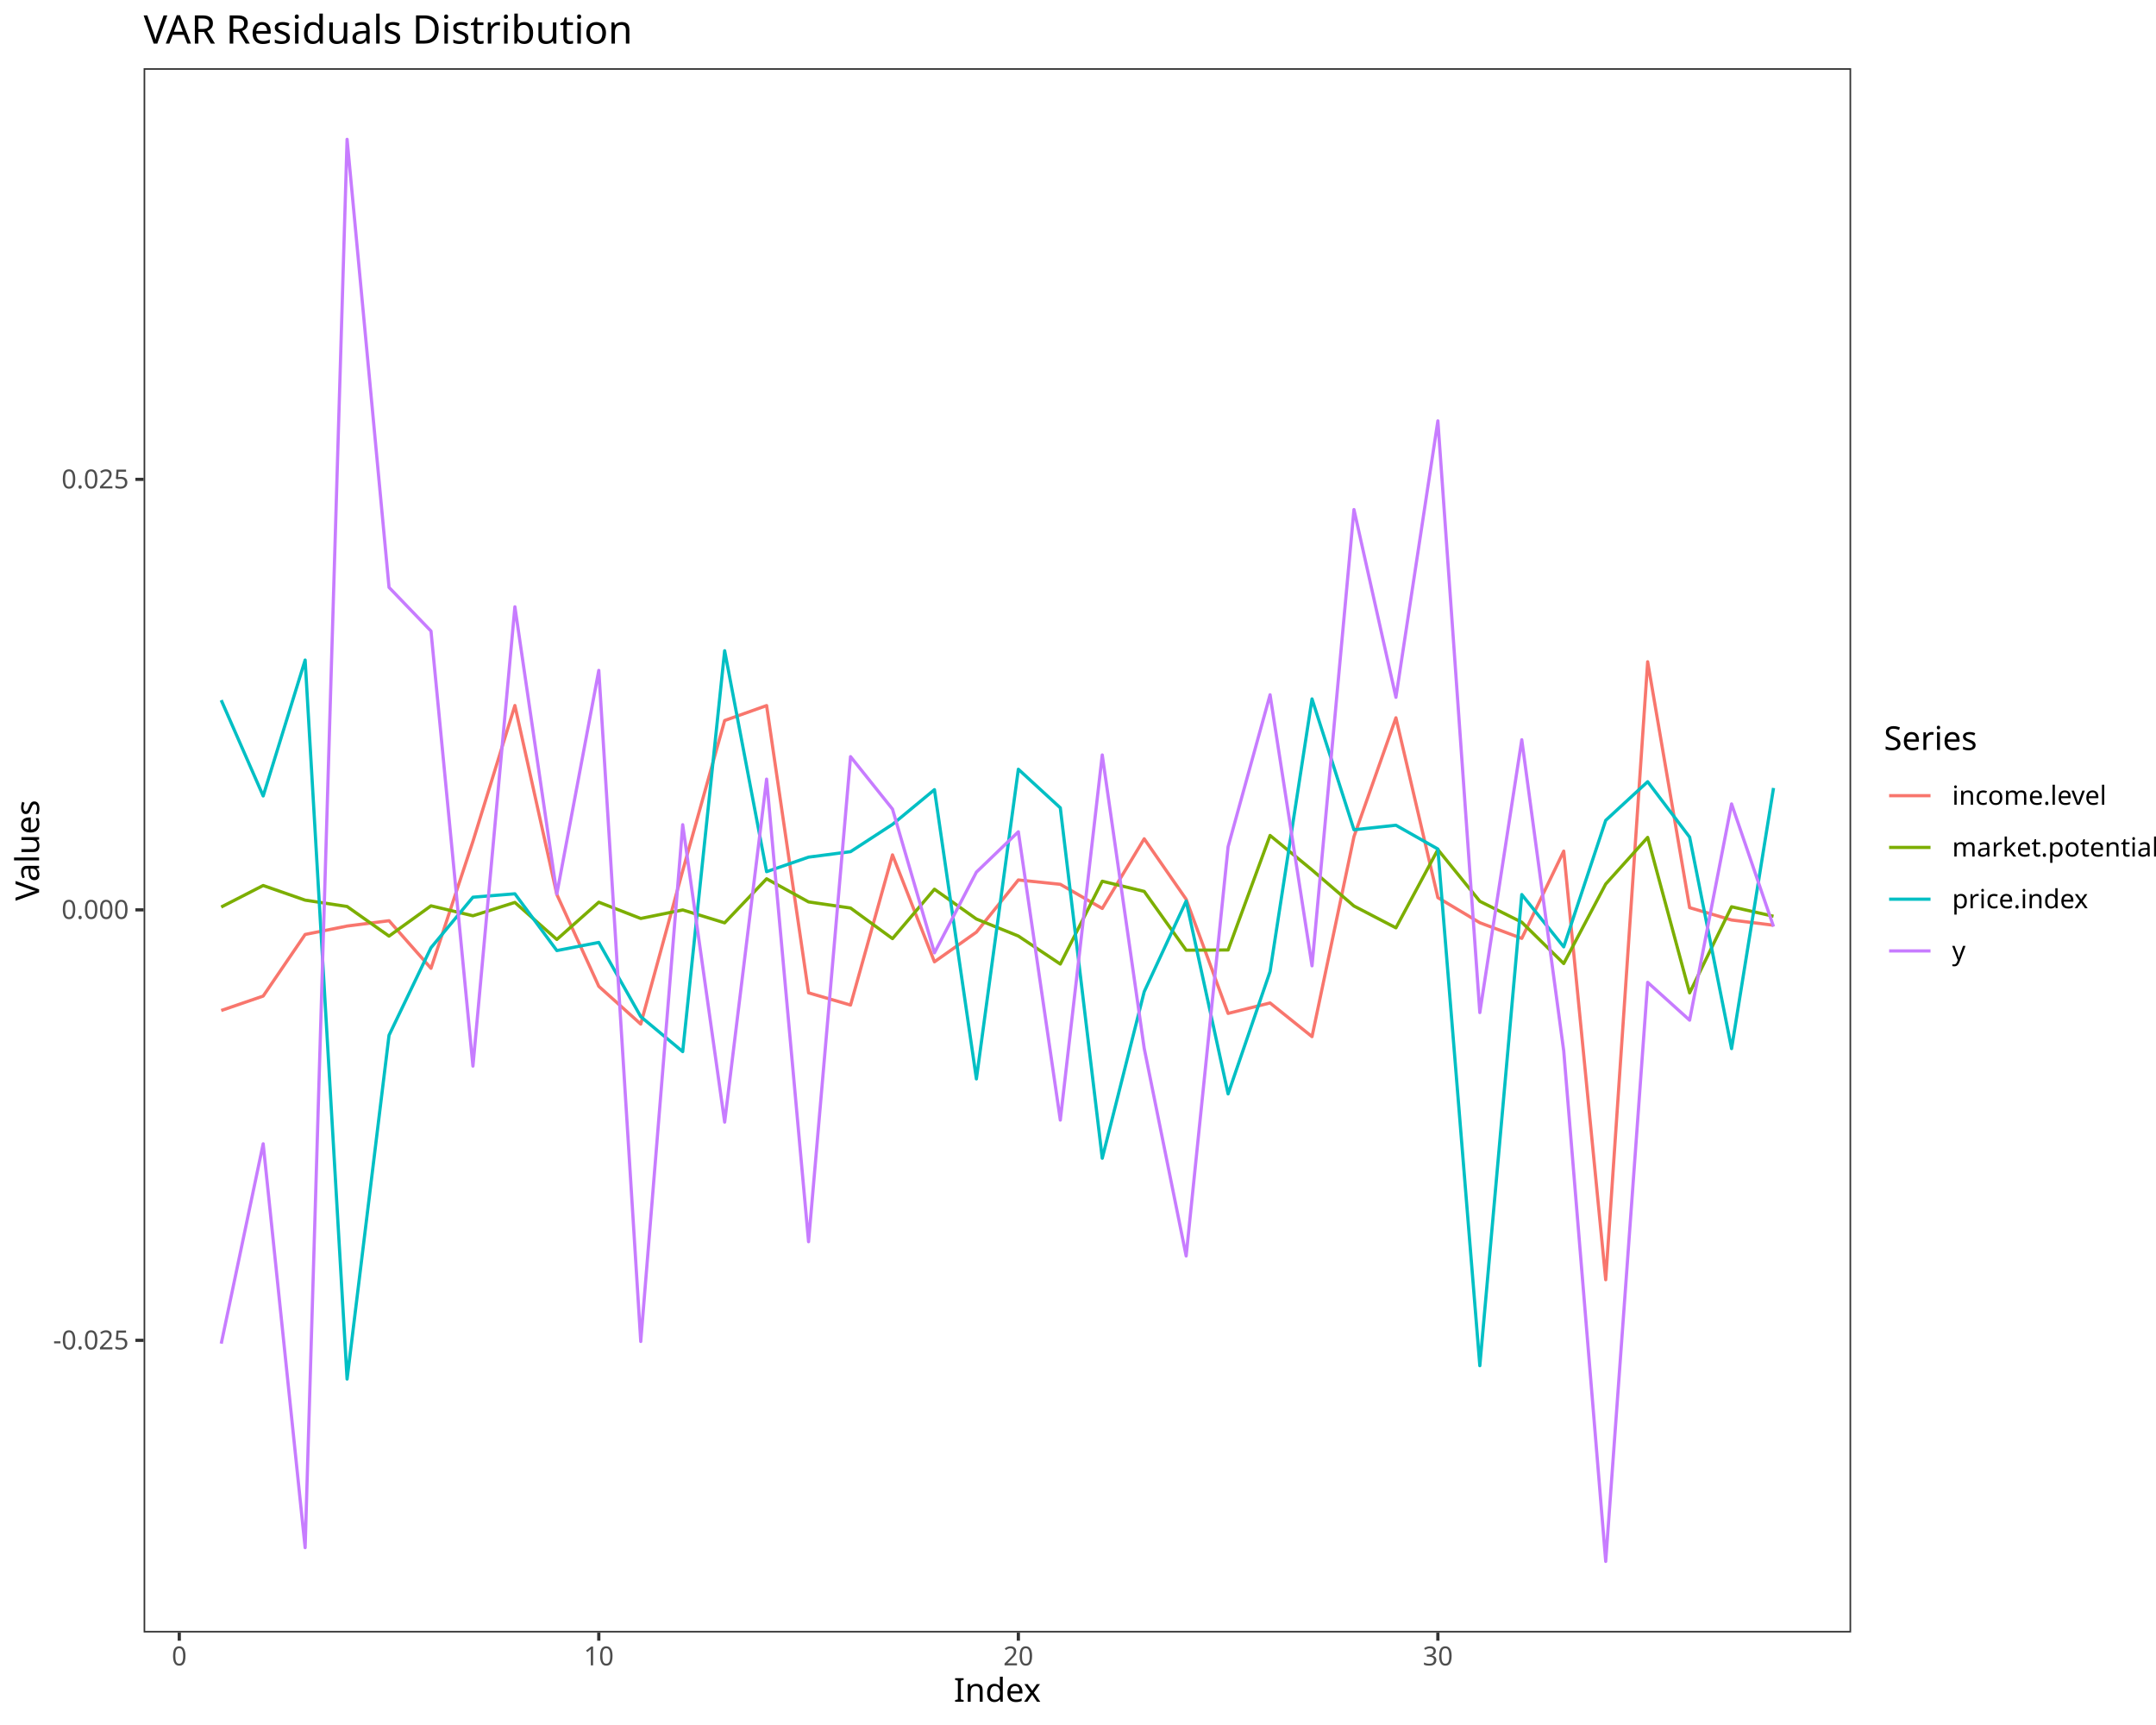
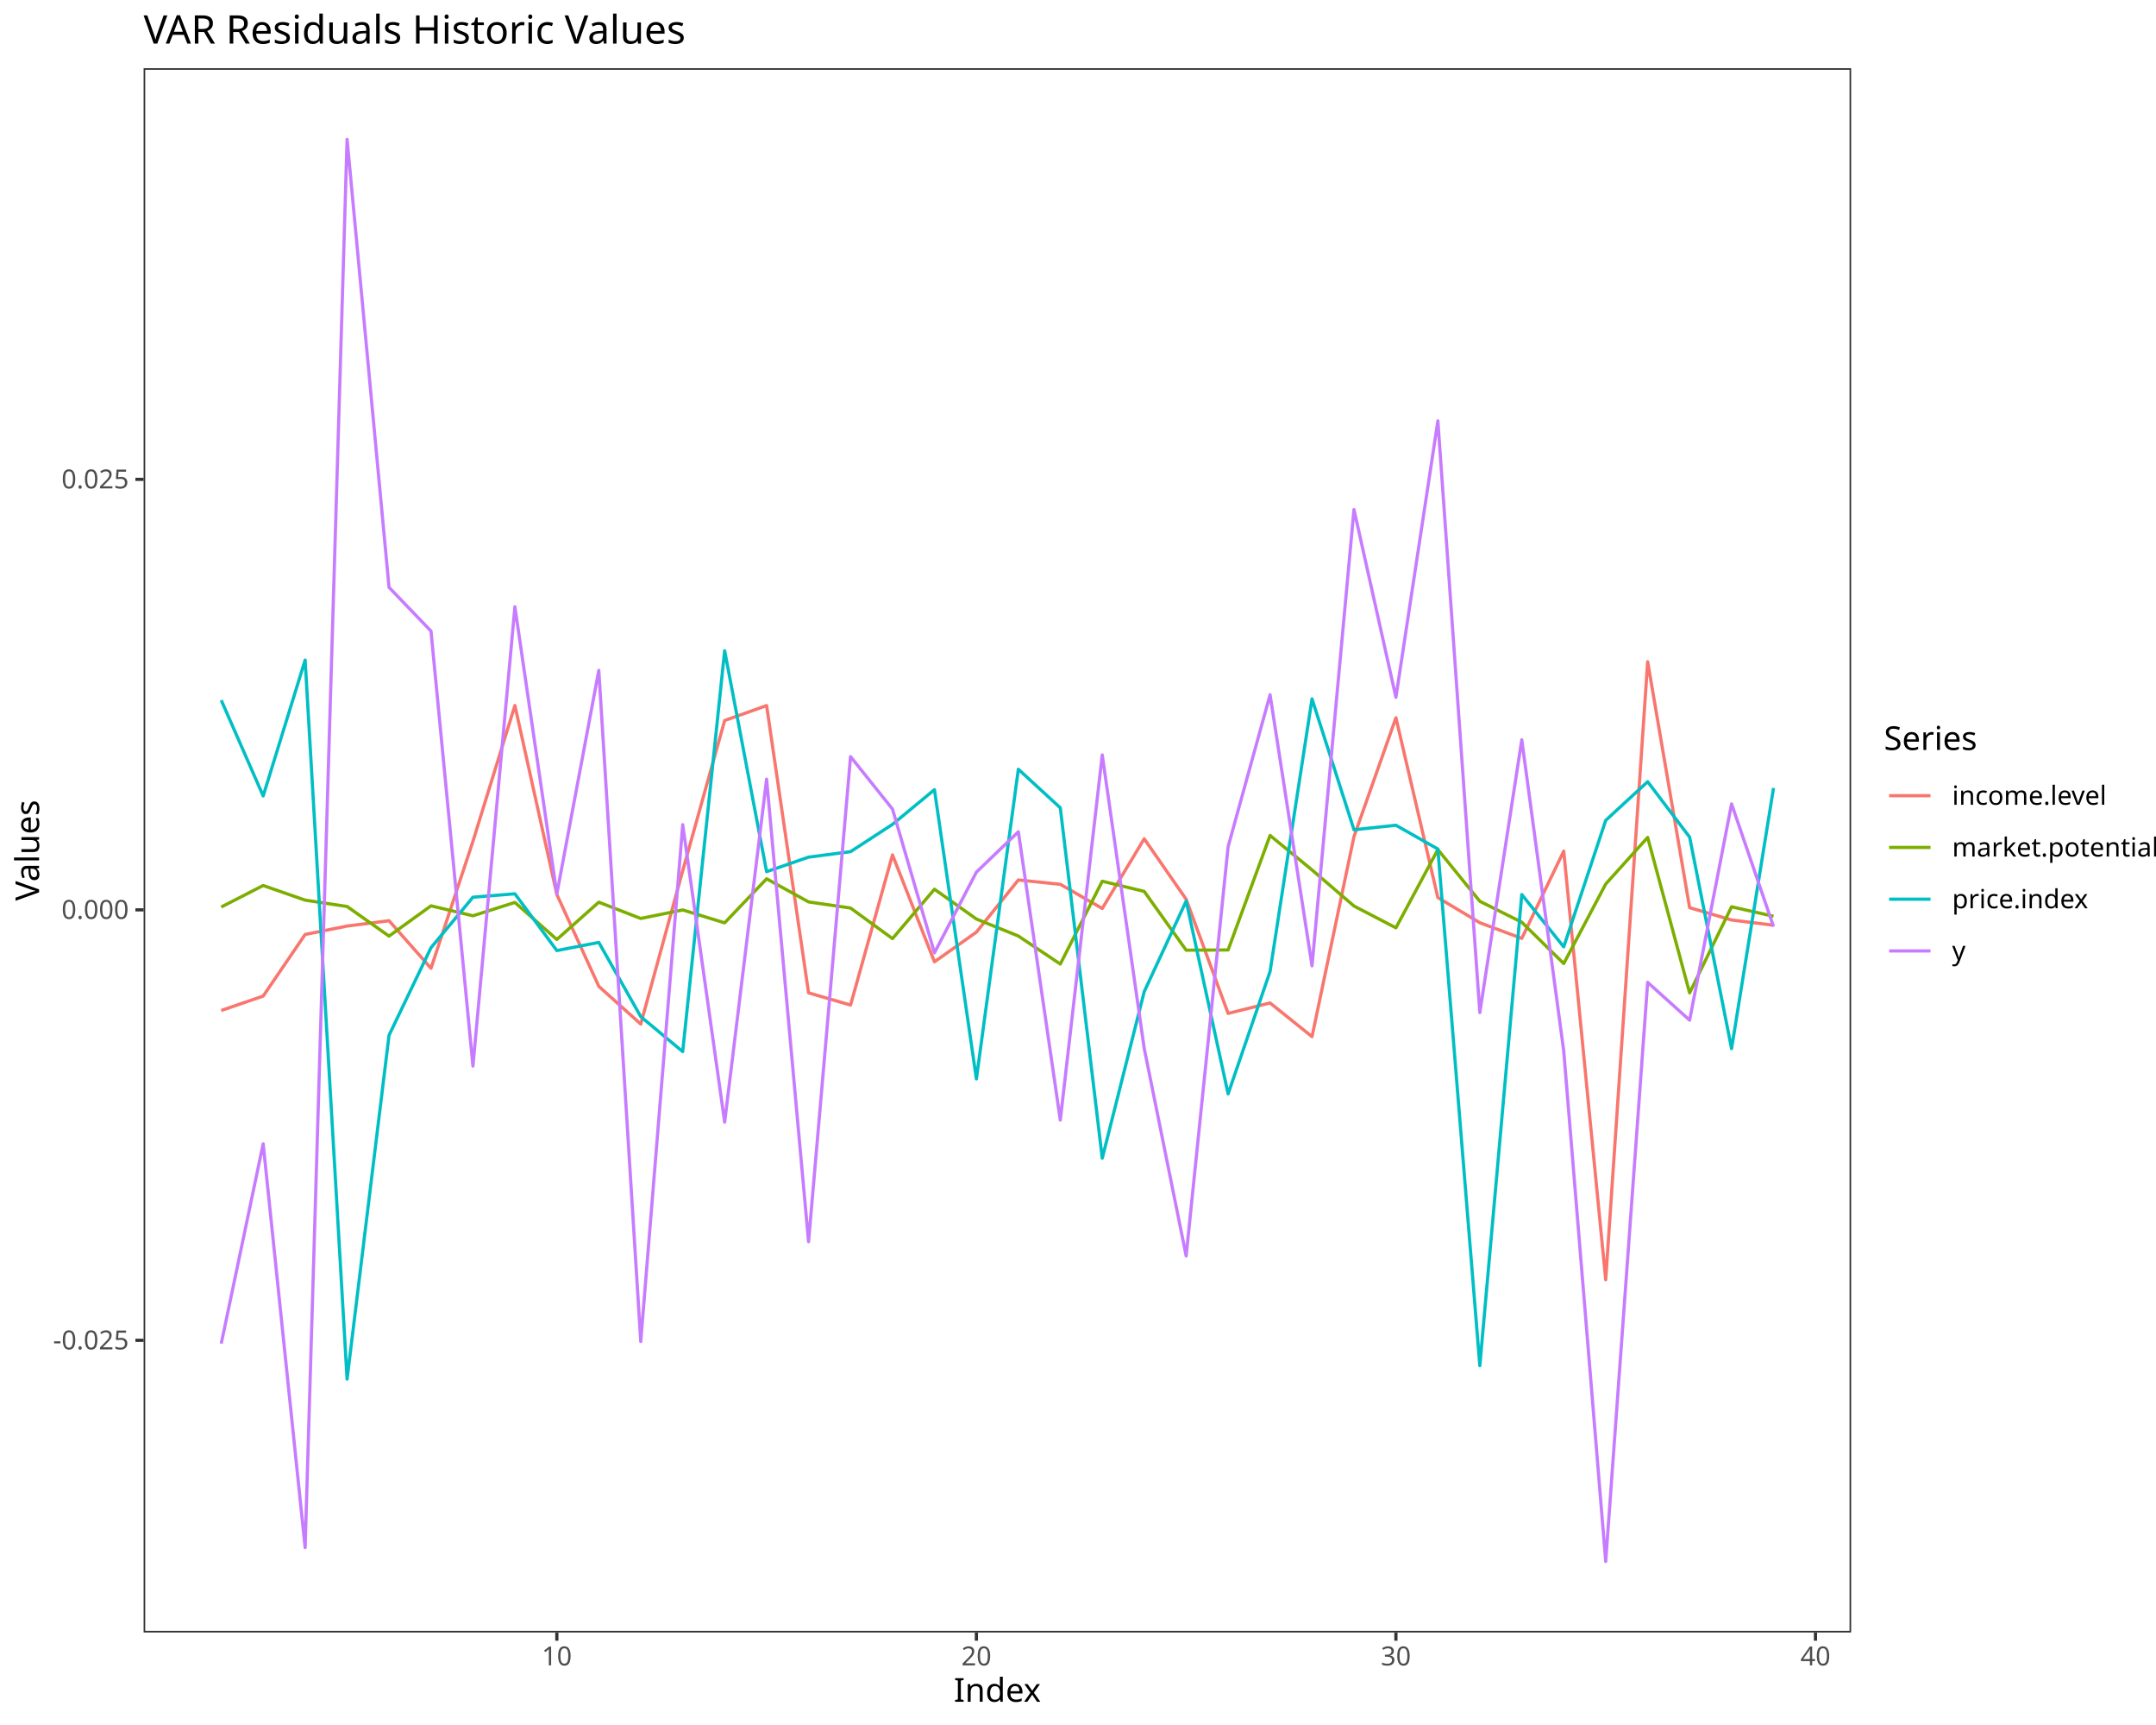
<svg xmlns="http://www.w3.org/2000/svg" class="svglite" data-engine-version="2.0" width="720.00pt" height="576.00pt" viewBox="0 0 720.00 576.00">
  <defs>
    <style type="text/css">
    .svglite line, .svglite polyline, .svglite polygon, .svglite path, .svglite rect, .svglite circle {
      fill: none;
      stroke: #000000;
      stroke-linecap: round;
      stroke-linejoin: round;
      stroke-miterlimit: 10.00;
    }
  </style>
  </defs>
  <rect width="100%" height="100%" style="stroke: none; fill: #FFFFFF;" />
  <defs>
    <clipPath id="cpMC4wMHw3MjAuMDB8MC4wMHw1NzYuMDA=">
      <rect x="0.00" y="0.00" width="720.00" height="576.00" />
    </clipPath>
  </defs>
  <g clip-path="url(#cpMC4wMHw3MjAuMDB8MC4wMHw1NzYuMDA=)">
    <rect x="0.00" y="0.00" width="720.00" height="576.00" style="stroke-width: 1.07; stroke: #FFFFFF; fill: #FFFFFF;" />
  </g>
  <defs>
    <clipPath id="cpNDcuOTZ8NjE4LjE5fDIyLjc4fDU0NS4xMQ==">
      <rect x="47.96" y="22.78" width="570.23" height="522.33" />
    </clipPath>
  </defs>
  <g clip-path="url(#cpNDcuOTZ8NjE4LjE5fDIyLjc4fDU0NS4xMQ==)">
    <rect x="47.96" y="22.78" width="570.23" height="522.33" style="stroke-width: 1.07; stroke: none; fill: #FFFFFF;" />
    <polyline points="73.88,337.42 87.89,332.60 101.90,312.03 115.91,309.22 129.92,307.44 143.93,323.33 157.94,280.93 171.95,235.58 185.96,298.69 199.97,329.35 213.98,341.95 227.99,290.76 242.00,240.59 256.01,235.60 270.02,331.52 284.04,335.60 298.05,285.45 312.06,321.16 326.07,311.26 340.08,293.83 354.09,295.28 368.10,303.35 382.11,280.08 396.12,300.28 410.13,338.39 424.14,334.90 438.15,346.15 452.16,279.37 466.17,239.68 480.18,299.72 494.19,308.11 508.20,313.34 522.21,284.20 536.23,427.32 550.24,220.97 564.25,303.08 578.26,307.20 592.27,308.94 " style="stroke-width: 1.07; stroke: #F8766D; stroke-linecap: butt;" />
    <polyline points="73.88,302.87 87.89,295.68 101.90,300.57 115.91,302.69 129.92,312.58 143.93,302.47 157.94,305.79 171.95,301.33 185.96,313.70 199.97,301.25 213.98,306.69 227.99,303.84 242.00,308.15 256.01,293.44 270.02,301.16 284.04,303.20 298.05,313.42 312.06,296.92 326.07,306.87 340.08,312.55 354.09,321.91 368.10,294.25 382.11,297.65 396.12,317.28 410.13,317.20 424.14,278.97 438.15,290.49 452.16,302.53 466.17,309.81 480.18,283.68 494.19,300.95 508.20,307.94 522.21,321.74 536.23,295.19 550.24,279.62 564.25,331.54 578.26,302.78 592.27,305.96 " style="stroke-width: 1.07; stroke: #7CAE00; stroke-linecap: butt;" />
    <polyline points="73.88,233.80 87.89,265.78 101.90,220.40 115.91,460.49 129.92,345.68 143.93,316.45 157.94,299.59 171.95,298.45 185.96,317.41 199.97,314.69 213.98,339.47 227.99,351.15 242.00,217.29 256.01,291.06 270.02,286.21 284.04,284.38 298.05,275.27 312.06,263.68 326.07,360.26 340.08,256.86 354.09,269.74 368.10,386.75 382.11,331.14 396.12,300.88 410.13,365.26 424.14,324.41 438.15,233.38 452.16,277.07 466.17,275.56 480.18,283.50 494.19,456.02 508.20,298.70 522.21,316.17 536.23,273.93 550.24,261.02 564.25,279.52 578.26,350.14 592.27,263.11 " style="stroke-width: 1.07; stroke: #00BFC4; stroke-linecap: butt;" />
    <polyline points="73.88,448.66 87.89,381.93 101.90,516.78 115.91,46.53 129.92,196.14 143.93,210.72 157.94,355.98 171.95,202.62 185.96,298.49 199.97,223.85 213.98,447.94 227.99,275.38 242.00,374.69 256.01,260.16 270.02,414.62 284.04,252.65 298.05,270.17 312.06,318.16 326.07,291.22 340.08,277.74 354.09,374.01 368.10,252.09 382.11,350.04 396.12,419.38 410.13,282.72 424.14,231.99 438.15,322.50 452.16,170.15 466.17,232.84 480.18,140.54 494.19,338.11 508.20,247.02 522.21,350.93 536.23,521.37 550.24,328.02 564.25,340.65 578.26,268.44 592.27,309.39 " style="stroke-width: 1.07; stroke: #C77CFF; stroke-linecap: butt;" />
    <rect x="47.96" y="22.78" width="570.23" height="522.33" style="stroke-width: 1.07; stroke: #333333;" />
  </g>
  <g clip-path="url(#cpMC4wMHw3MjAuMDB8MC4wMHw1NzYuMDA=)">
    <text x="43.03" y="450.58" text-anchor="end" style="font-size: 8.80px; fill: #4D4D4D; font-family: sans;" textLength="24.95px" lengthAdjust="spacingAndGlyphs">-0.025</text>
    <text x="43.03" y="306.83" text-anchor="end" style="font-size: 8.80px; fill: #4D4D4D; font-family: sans;" textLength="22.02px" lengthAdjust="spacingAndGlyphs">0.000</text>
    <text x="43.03" y="163.09" text-anchor="end" style="font-size: 8.80px; fill: #4D4D4D; font-family: sans;" textLength="22.02px" lengthAdjust="spacingAndGlyphs">0.025</text>
    <polyline points="45.22,447.55 47.96,447.55 " style="stroke-width: 1.07; stroke: #333333; stroke-linecap: butt;" />
    <polyline points="45.22,303.81 47.96,303.81 " style="stroke-width: 1.07; stroke: #333333; stroke-linecap: butt;" />
    <polyline points="45.22,160.06 47.96,160.06 " style="stroke-width: 1.07; stroke: #333333; stroke-linecap: butt;" />
-     <polyline points="59.87,547.85 59.87,545.11 " style="stroke-width: 1.07; stroke: #333333; stroke-linecap: butt;" />
-     <polyline points="199.97,547.85 199.97,545.11 " style="stroke-width: 1.07; stroke: #333333; stroke-linecap: butt;" />
-     <polyline points="340.08,547.85 340.08,545.11 " style="stroke-width: 1.07; stroke: #333333; stroke-linecap: butt;" />
-     <polyline points="480.18,547.85 480.18,545.11 " style="stroke-width: 1.07; stroke: #333333; stroke-linecap: butt;" />
-     <text x="59.87" y="556.10" text-anchor="middle" style="font-size: 8.80px; fill: #4D4D4D; font-family: sans;" textLength="4.89px" lengthAdjust="spacingAndGlyphs">0</text>
-     <text x="199.97" y="556.10" text-anchor="middle" style="font-size: 8.80px; fill: #4D4D4D; font-family: sans;" textLength="9.79px" lengthAdjust="spacingAndGlyphs">10</text>
-     <text x="340.08" y="556.10" text-anchor="middle" style="font-size: 8.80px; fill: #4D4D4D; font-family: sans;" textLength="9.79px" lengthAdjust="spacingAndGlyphs">20</text>
-     <text x="480.18" y="556.10" text-anchor="middle" style="font-size: 8.80px; fill: #4D4D4D; font-family: sans;" textLength="9.79px" lengthAdjust="spacingAndGlyphs">30</text>
+     <polyline points="185.96,547.85 185.96,545.11 " style="stroke-width: 1.07; stroke: #333333; stroke-linecap: butt;" />
+     <polyline points="326.07,547.85 326.07,545.11 " style="stroke-width: 1.07; stroke: #333333; stroke-linecap: butt;" />
+     <polyline points="466.17,547.85 466.17,545.11 " style="stroke-width: 1.07; stroke: #333333; stroke-linecap: butt;" />
+     <polyline points="606.28,547.85 606.28,545.11 " style="stroke-width: 1.07; stroke: #333333; stroke-linecap: butt;" />
+     <text x="185.96" y="556.10" text-anchor="middle" style="font-size: 8.80px; fill: #4D4D4D; font-family: sans;" textLength="9.79px" lengthAdjust="spacingAndGlyphs">10</text>
+     <text x="326.07" y="556.10" text-anchor="middle" style="font-size: 8.80px; fill: #4D4D4D; font-family: sans;" textLength="9.79px" lengthAdjust="spacingAndGlyphs">20</text>
+     <text x="466.17" y="556.10" text-anchor="middle" style="font-size: 8.80px; fill: #4D4D4D; font-family: sans;" textLength="9.79px" lengthAdjust="spacingAndGlyphs">30</text>
+     <text x="606.28" y="556.10" text-anchor="middle" style="font-size: 8.80px; fill: #4D4D4D; font-family: sans;" textLength="9.79px" lengthAdjust="spacingAndGlyphs">40</text>
    <text x="333.07" y="568.24" text-anchor="middle" style="font-size: 11.00px; font-family: sans;" textLength="26.91px" lengthAdjust="spacingAndGlyphs">Index</text>
    <text transform="translate(13.05,283.95) rotate(-90)" text-anchor="middle" style="font-size: 11.00px; font-family: sans;" textLength="33.64px" lengthAdjust="spacingAndGlyphs">Values</text>
    <rect x="629.15" y="241.72" width="85.37" height="84.45" style="stroke-width: 1.07; stroke: none; fill: #FFFFFF;" />
    <text x="629.15" y="250.43" style="font-size: 11.00px; font-family: sans;" textLength="31.19px" lengthAdjust="spacingAndGlyphs">Series</text>
    <rect x="629.15" y="257.05" width="17.28" height="17.28" style="stroke-width: 1.07; stroke: none; fill: #FFFFFF;" />
    <line x1="630.87" y1="265.69" x2="644.70" y2="265.69" style="stroke-width: 1.07; stroke: #F8766D; stroke-linecap: butt;" />
    <rect x="629.15" y="274.33" width="17.28" height="17.28" style="stroke-width: 1.07; stroke: none; fill: #FFFFFF;" />
    <line x1="630.87" y1="282.97" x2="644.70" y2="282.97" style="stroke-width: 1.07; stroke: #7CAE00; stroke-linecap: butt;" />
    <rect x="629.15" y="291.61" width="17.28" height="17.28" style="stroke-width: 1.07; stroke: none; fill: #FFFFFF;" />
    <line x1="630.87" y1="300.25" x2="644.70" y2="300.25" style="stroke-width: 1.07; stroke: #00BFC4; stroke-linecap: butt;" />
    <rect x="629.15" y="308.89" width="17.28" height="17.28" style="stroke-width: 1.07; stroke: none; fill: #FFFFFF;" />
    <line x1="630.87" y1="317.53" x2="644.70" y2="317.53" style="stroke-width: 1.07; stroke: #C77CFF; stroke-linecap: butt;" />
    <text x="651.91" y="268.72" style="font-size: 8.80px; font-family: sans;" textLength="48.92px" lengthAdjust="spacingAndGlyphs">income.level</text>
    <text x="651.91" y="286.00" style="font-size: 8.80px; font-family: sans;" textLength="62.62px" lengthAdjust="spacingAndGlyphs">market.potential</text>
    <text x="651.91" y="303.28" style="font-size: 8.80px; font-family: sans;" textLength="42.56px" lengthAdjust="spacingAndGlyphs">price.index</text>
    <text x="651.91" y="320.56" style="font-size: 8.80px; font-family: sans;" textLength="4.40px" lengthAdjust="spacingAndGlyphs">y</text>
-     <text x="47.96" y="14.56" style="font-size: 13.20px; font-family: sans;" textLength="158.49px" lengthAdjust="spacingAndGlyphs">VAR Residuals Distribution</text>
+     <text x="47.96" y="14.56" style="font-size: 13.20px; font-family: sans;" textLength="180.50px" lengthAdjust="spacingAndGlyphs">VAR Residuals Historic Values</text>
  </g>
</svg>
